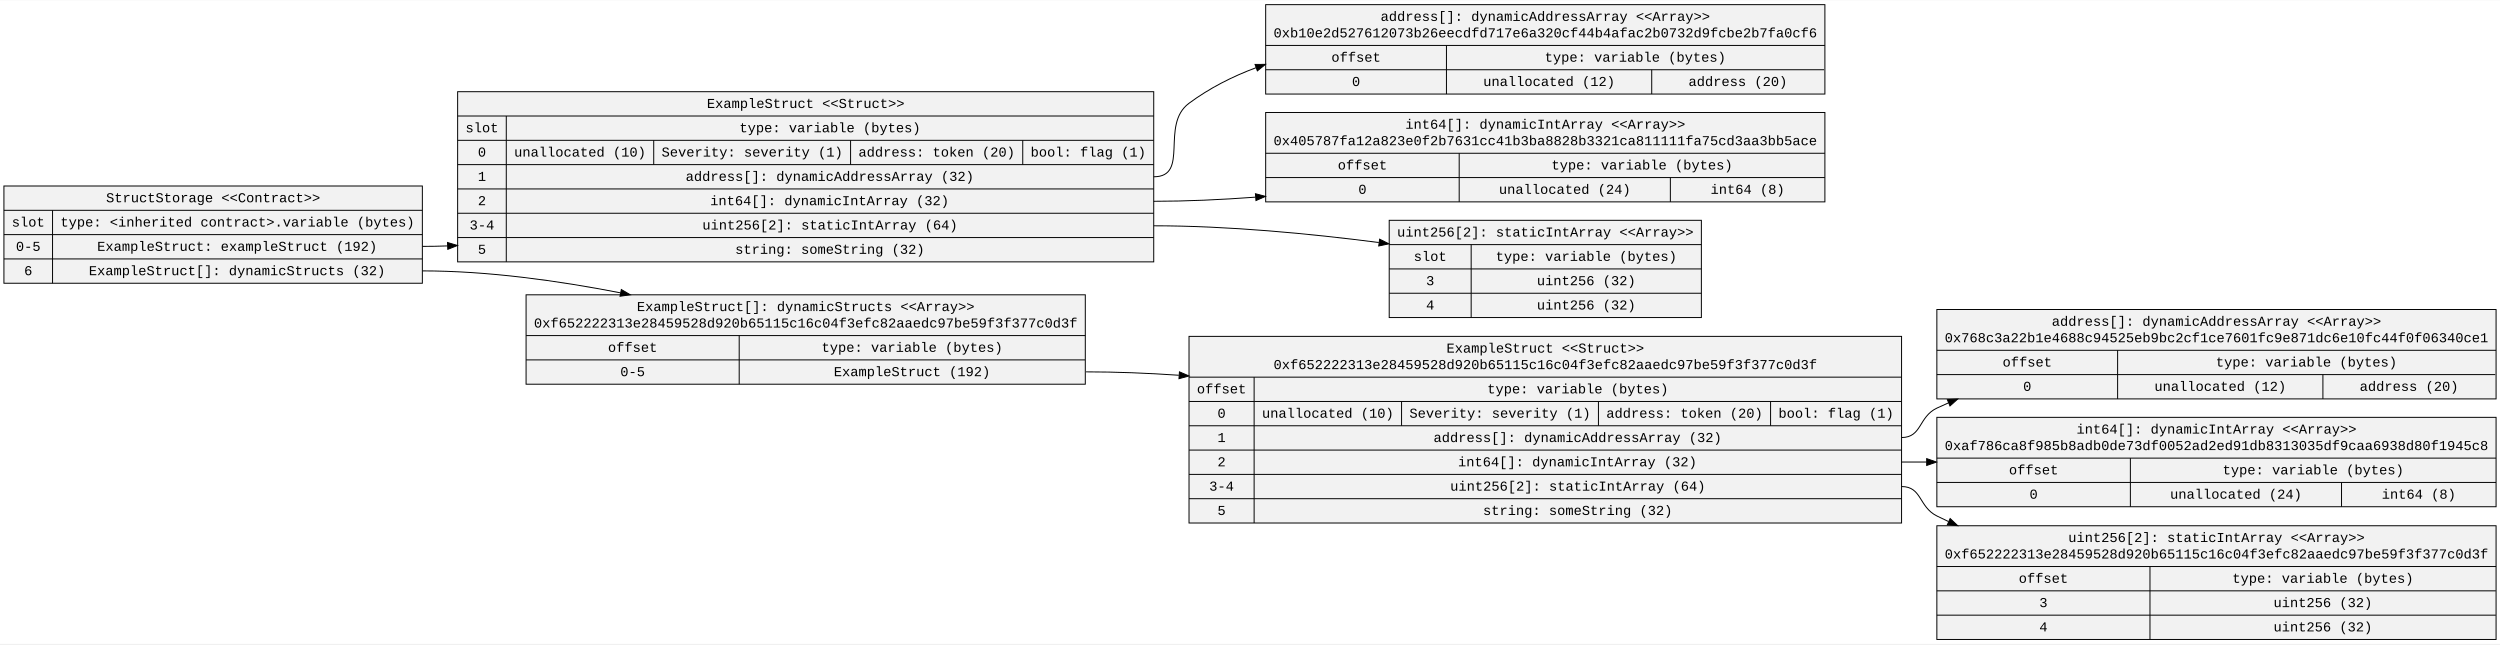
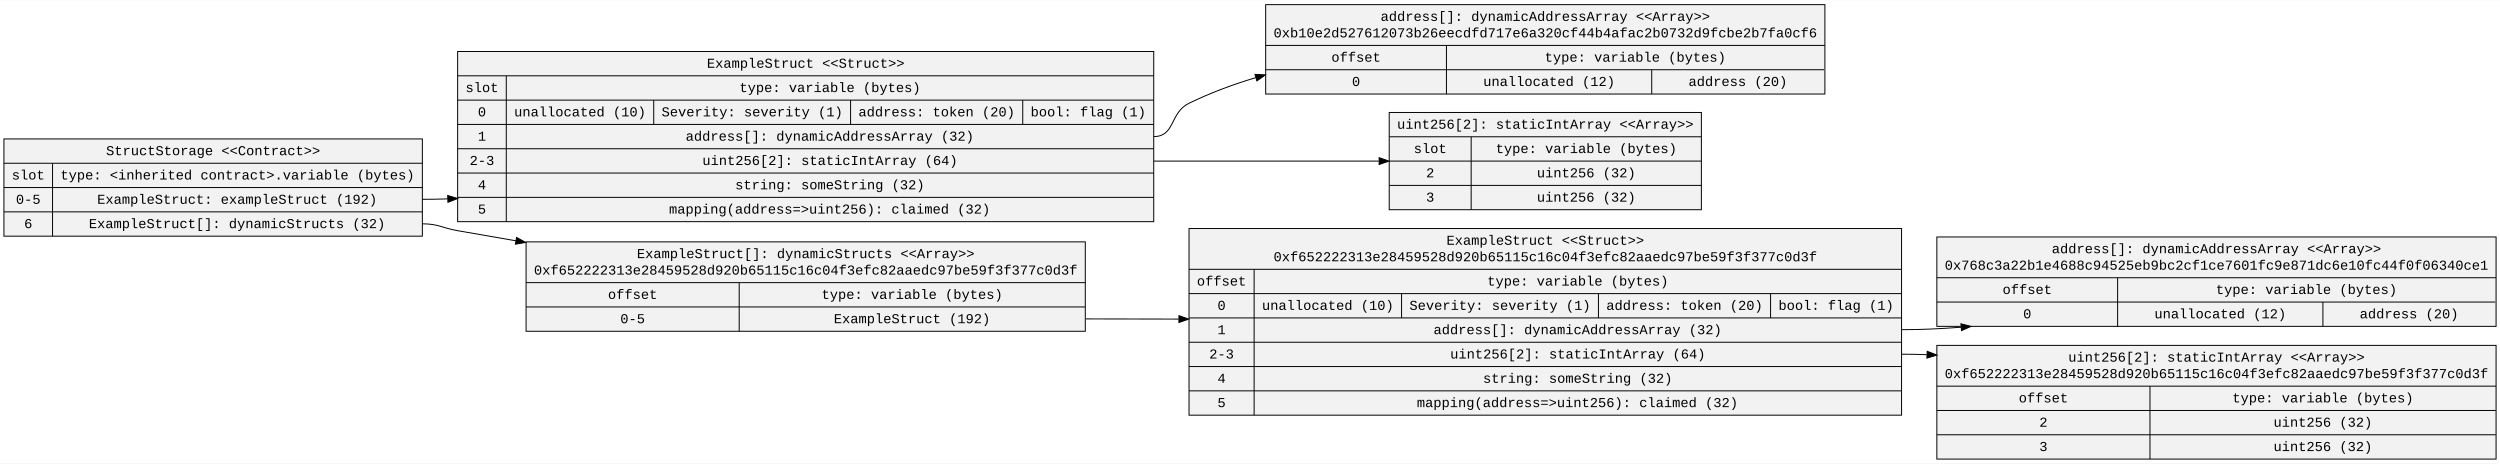
- <svg xmlns="http://www.w3.org/2000/svg" width="2550pt" height="657pt" viewBox="0.00 0.00 2550.36 656.60">
-   <g id="graph0" class="graph" transform="scale(1 1) rotate(0) translate(4 652.6)">
-     <polygon fill="white" stroke="transparent" points="-4,4 -4,-652.6 2546.36,-652.6 2546.36,4 -4,4" />
+ <svg xmlns="http://www.w3.org/2000/svg" width="2550pt" height="473pt" viewBox="0.00 0.00 2550.36 472.60">
+   <g id="graph0" class="graph" transform="scale(1 1) rotate(0) translate(4 468.6)">
+     <polygon fill="white" stroke="transparent" points="-4,4 -4,-468.6 2546.36,-468.6 2546.36,4 -4,4" />
    <g id="node1" class="node">
-       <polygon fill="#f2f2f2" stroke="black" points="0,-363.9 0,-463.1 426.86,-463.1 426.86,-363.9 0,-363.9" />
-       <text text-anchor="middle" x="213.43" y="-446.5" font-family="Courier New" font-size="14.00">StructStorage &lt;&lt;Contract&gt;&gt;</text>
-       <polyline fill="none" stroke="black" points="0,-438.3 426.86,-438.3 " />
-       <text text-anchor="middle" x="24.8" y="-421.7" font-family="Courier New" font-size="14.00">slot</text>
-       <polyline fill="none" stroke="black" points="0,-413.5 49.61,-413.5 " />
-       <text text-anchor="middle" x="24.8" y="-396.9" font-family="Courier New" font-size="14.00">0-5</text>
-       <polyline fill="none" stroke="black" points="0,-388.7 49.61,-388.7 " />
-       <text text-anchor="middle" x="24.8" y="-372.1" font-family="Courier New" font-size="14.00">6</text>
-       <polyline fill="none" stroke="black" points="49.61,-363.9 49.61,-438.3 " />
-       <text text-anchor="middle" x="238.23" y="-421.7" font-family="Courier New" font-size="14.00">type: &lt;inherited contract&gt;.variable (bytes)</text>
-       <polyline fill="none" stroke="black" points="49.61,-413.5 426.86,-413.5 " />
-       <text text-anchor="middle" x="237.93" y="-396.9" font-family="Courier New" font-size="14.00">ExampleStruct: exampleStruct (192)</text>
-       <polyline fill="none" stroke="black" points="49.61,-388.7 426.86,-388.7 " />
-       <text text-anchor="middle" x="237.83" y="-372.1" font-family="Courier New" font-size="14.00">ExampleStruct[]: dynamicStructs (32)</text>
+       <polygon fill="#f2f2f2" stroke="black" points="0,-227.9 0,-327.1 426.86,-327.1 426.86,-227.9 0,-227.9" />
+       <text text-anchor="middle" x="213.43" y="-310.5" font-family="Courier New" font-size="14.00">StructStorage &lt;&lt;Contract&gt;&gt;</text>
+       <polyline fill="none" stroke="black" points="0,-302.3 426.86,-302.3 " />
+       <text text-anchor="middle" x="24.8" y="-285.7" font-family="Courier New" font-size="14.00">slot</text>
+       <polyline fill="none" stroke="black" points="0,-277.5 49.61,-277.5 " />
+       <text text-anchor="middle" x="24.8" y="-260.9" font-family="Courier New" font-size="14.00">0-5</text>
+       <polyline fill="none" stroke="black" points="0,-252.7 49.61,-252.7 " />
+       <text text-anchor="middle" x="24.8" y="-236.1" font-family="Courier New" font-size="14.00">6</text>
+       <polyline fill="none" stroke="black" points="49.61,-227.9 49.61,-302.3 " />
+       <text text-anchor="middle" x="238.23" y="-285.7" font-family="Courier New" font-size="14.00">type: &lt;inherited contract&gt;.variable (bytes)</text>
+       <polyline fill="none" stroke="black" points="49.61,-277.5 426.86,-277.5 " />
+       <text text-anchor="middle" x="237.93" y="-260.9" font-family="Courier New" font-size="14.00">ExampleStruct: exampleStruct (192)</text>
+       <polyline fill="none" stroke="black" points="49.61,-252.7 426.86,-252.7 " />
+       <text text-anchor="middle" x="237.83" y="-236.1" font-family="Courier New" font-size="14.00">ExampleStruct[]: dynamicStructs (32)</text>
+     </g>
+     <g id="node4" class="node">
+       <polygon fill="#f2f2f2" stroke="black" points="462.86,-242.7 462.86,-416.3 1172.97,-416.3 1172.97,-242.7 462.86,-242.7" />
+       <text text-anchor="middle" x="817.92" y="-399.7" font-family="Courier New" font-size="14.00">ExampleStruct &lt;&lt;Struct&gt;&gt;</text>
+       <polyline fill="none" stroke="black" points="462.86,-391.5 1172.97,-391.5 " />
+       <text text-anchor="middle" x="487.67" y="-374.9" font-family="Courier New" font-size="14.00">slot</text>
+       <polyline fill="none" stroke="black" points="462.86,-366.7 512.47,-366.7 " />
+       <text text-anchor="middle" x="487.67" y="-350.1" font-family="Courier New" font-size="14.00">0</text>
+       <polyline fill="none" stroke="black" points="462.86,-341.9 512.47,-341.9 " />
+       <text text-anchor="middle" x="487.67" y="-325.3" font-family="Courier New" font-size="14.00">1</text>
+       <polyline fill="none" stroke="black" points="462.86,-317.1 512.47,-317.1 " />
+       <text text-anchor="middle" x="487.67" y="-300.5" font-family="Courier New" font-size="14.00">2-3</text>
+       <polyline fill="none" stroke="black" points="462.86,-292.3 512.47,-292.3 " />
+       <text text-anchor="middle" x="487.67" y="-275.7" font-family="Courier New" font-size="14.00">4</text>
+       <polyline fill="none" stroke="black" points="462.86,-267.5 512.47,-267.5 " />
+       <text text-anchor="middle" x="487.67" y="-250.9" font-family="Courier New" font-size="14.00">5</text>
+       <polyline fill="none" stroke="black" points="512.47,-242.7 512.47,-391.5 " />
+       <text text-anchor="middle" x="842.72" y="-374.9" font-family="Courier New" font-size="14.00">type: variable (bytes)</text>
+       <polyline fill="none" stroke="black" points="512.47,-366.7 1172.97,-366.7 " />
+       <text text-anchor="middle" x="587.68" y="-350.1" font-family="Courier New" font-size="14.00">unallocated (10)</text>
+       <polyline fill="none" stroke="black" points="662.89,-341.9 662.89,-366.7 " />
+       <text text-anchor="middle" x="763.31" y="-350.1" font-family="Courier New" font-size="14.00">Severity: severity (1)</text>
+       <polyline fill="none" stroke="black" points="863.72,-341.9 863.72,-366.7 " />
+       <text text-anchor="middle" x="951.53" y="-350.1" font-family="Courier New" font-size="14.00">address: token (20)</text>
+       <polyline fill="none" stroke="black" points="1039.35,-341.9 1039.35,-366.7 " />
+       <text text-anchor="middle" x="1106.16" y="-350.1" font-family="Courier New" font-size="14.00">bool: flag (1)</text>
+       <polyline fill="none" stroke="black" points="512.47,-341.9 1172.97,-341.9 " />
+       <text text-anchor="middle" x="842.49" y="-325.3" font-family="Courier New" font-size="14.00">address[]: dynamicAddressArray (32)</text>
+       <polyline fill="none" stroke="black" points="512.47,-317.1 1172.97,-317.1 " />
+       <text text-anchor="middle" x="842.69" y="-300.5" font-family="Courier New" font-size="14.00">uint256[2]: staticIntArray (64)</text>
+       <polyline fill="none" stroke="black" points="512.47,-292.3 1172.97,-292.3 " />
+       <text text-anchor="middle" x="842.59" y="-275.7" font-family="Courier New" font-size="14.00">string: someString (32)</text>
+       <polyline fill="none" stroke="black" points="512.47,-267.5 1172.97,-267.5 " />
+       <text text-anchor="middle" x="842.3" y="-250.9" font-family="Courier New" font-size="14.00">mapping(address=&gt;uint256): claimed (32)</text>
+     </g>
+     <g id="edge1" class="edge">
+       <path fill="none" stroke="black" d="M426.86,-265.5C435.37,-265.5 443.97,-265.65 452.63,-265.94" />
+       <polygon fill="black" stroke="black" points="452.7,-269.44 462.83,-266.33 452.97,-262.45 452.7,-269.44" />
+     </g>
+     <g id="node8" class="node">
+       <polygon fill="#f2f2f2" stroke="black" points="532.67,-130.9 532.67,-222.1 1103.16,-222.1 1103.16,-130.9 532.67,-130.9" />
+       <text text-anchor="middle" x="817.92" y="-205.5" font-family="Courier New" font-size="14.00">ExampleStruct[]: dynamicStructs &lt;&lt;Array&gt;&gt;</text>
+       <text text-anchor="middle" x="817.92" y="-188.7" font-family="Courier New" font-size="14.00">0xf652222313e28459528d920b65115c16c04f3efc82aaedc97be59f3f377c0d3f</text>
+       <polyline fill="none" stroke="black" points="532.67,-180.5 1103.16,-180.5 " />
+       <text text-anchor="middle" x="641.37" y="-163.9" font-family="Courier New" font-size="14.00">offset</text>
+       <polyline fill="none" stroke="black" points="532.67,-155.7 750.08,-155.7 " />
+       <text text-anchor="middle" x="641.37" y="-139.1" font-family="Courier New" font-size="14.00">0-5</text>
+       <polyline fill="none" stroke="black" points="750.08,-130.9 750.08,-180.5 " />
+       <text text-anchor="middle" x="926.49" y="-163.9" font-family="Courier New" font-size="14.00">type: variable (bytes)</text>
+       <polyline fill="none" stroke="black" points="750.08,-155.7 1102.91,-155.7 " />
+       <text text-anchor="middle" x="926.39" y="-139.1" font-family="Courier New" font-size="14.00">ExampleStruct (192)</text>
+     </g>
+     <g id="edge2" class="edge">
+       <path fill="none" stroke="black" d="M426.86,-240.5C443.16,-240.5 446.82,-236.35 462.86,-233.5 482.22,-230.06 502.19,-226.6 522.33,-223.18" />
+       <polygon fill="black" stroke="black" points="522.95,-226.63 532.23,-221.51 521.79,-219.72 522.95,-226.63" />
+     </g>
+     <g id="node2" class="node">
+       <polygon fill="#f2f2f2" stroke="black" points="1287.17,-372.9 1287.17,-464.1 1857.66,-464.1 1857.66,-372.9 1287.17,-372.9" />
+       <text text-anchor="middle" x="1572.42" y="-447.5" font-family="Courier New" font-size="14.00">address[]: dynamicAddressArray &lt;&lt;Array&gt;&gt;</text>
+       <text text-anchor="middle" x="1572.42" y="-430.7" font-family="Courier New" font-size="14.00">0xb10e2d527612073b26eecdfd717e6a320cf44b4afac2b0732d9fcbe2b7fa0cf6</text>
+       <polyline fill="none" stroke="black" points="1287.17,-422.5 1857.66,-422.5 " />
+       <text text-anchor="middle" x="1379.38" y="-405.9" font-family="Courier New" font-size="14.00">offset</text>
+       <polyline fill="none" stroke="black" points="1287.17,-397.7 1471.58,-397.7 " />
+       <text text-anchor="middle" x="1379.38" y="-381.1" font-family="Courier New" font-size="14.00">0</text>
+       <polyline fill="none" stroke="black" points="1471.58,-372.9 1471.58,-422.5 " />
+       <text text-anchor="middle" x="1664.2" y="-405.9" font-family="Courier New" font-size="14.00">type: variable (bytes)</text>
+       <polyline fill="none" stroke="black" points="1471.58,-397.7 1856.82,-397.7 " />
+       <text text-anchor="middle" x="1576.29" y="-381.1" font-family="Courier New" font-size="14.00">unallocated (12)</text>
+       <polyline fill="none" stroke="black" points="1681,-372.9 1681,-397.7 " />
+       <text text-anchor="middle" x="1768.91" y="-381.1" font-family="Courier New" font-size="14.00">address (20)</text>
+     </g>
+     <g id="node3" class="node">
+       <polygon fill="#f2f2f2" stroke="black" points="1413.19,-254.9 1413.19,-354.1 1731.64,-354.1 1731.64,-254.9 1413.19,-254.9" />
+       <text text-anchor="middle" x="1572.42" y="-337.5" font-family="Courier New" font-size="14.00">uint256[2]: staticIntArray &lt;&lt;Array&gt;&gt;</text>
+       <polyline fill="none" stroke="black" points="1413.19,-329.3 1731.64,-329.3 " />
+       <text text-anchor="middle" x="1455" y="-312.7" font-family="Courier New" font-size="14.00">slot</text>
+       <polyline fill="none" stroke="black" points="1413.19,-304.5 1496.8,-304.5 " />
+       <text text-anchor="middle" x="1455" y="-287.9" font-family="Courier New" font-size="14.00">2</text>
+       <polyline fill="none" stroke="black" points="1413.19,-279.7 1496.8,-279.7 " />
+       <text text-anchor="middle" x="1455" y="-263.1" font-family="Courier New" font-size="14.00">3</text>
+       <polyline fill="none" stroke="black" points="1496.8,-254.9 1496.8,-329.3 " />
+       <text text-anchor="middle" x="1614.22" y="-312.7" font-family="Courier New" font-size="14.00">type: variable (bytes)</text>
+       <polyline fill="none" stroke="black" points="1496.8,-304.5 1731.63,-304.5 " />
+       <text text-anchor="middle" x="1614.21" y="-287.9" font-family="Courier New" font-size="14.00">uint256 (32)</text>
+       <polyline fill="none" stroke="black" points="1496.8,-279.7 1731.63,-279.7 " />
+       <text text-anchor="middle" x="1614.21" y="-263.1" font-family="Courier New" font-size="14.00">uint256 (32)</text>
+     </g>
+     <g id="edge3" class="edge">
+       <path fill="none" stroke="black" d="M1172.97,-329.5C1194.97,-329.5 1189.19,-353.85 1208.97,-363.5 1230.46,-373.98 1253.45,-382.57 1277.04,-389.6" />
+       <polygon fill="black" stroke="black" points="1276.25,-393.01 1286.82,-392.41 1278.18,-386.28 1276.25,-393.01" />
+     </g>
+     <g id="edge4" class="edge">
+       <path fill="none" stroke="black" d="M1172.97,-304.5C1248.3,-304.5 1331.63,-304.5 1402.54,-304.5" />
+       <polygon fill="black" stroke="black" points="1402.91,-308 1412.91,-304.5 1402.91,-301 1402.91,-308" />
    </g>
    <g id="node5" class="node">
-       <polygon fill="#f2f2f2" stroke="black" points="462.86,-385.7 462.86,-559.3 1172.97,-559.3 1172.97,-385.7 462.86,-385.7" />
-       <text text-anchor="middle" x="817.92" y="-542.7" font-family="Courier New" font-size="14.00">ExampleStruct &lt;&lt;Struct&gt;&gt;</text>
-       <polyline fill="none" stroke="black" points="462.86,-534.5 1172.97,-534.5 " />
-       <text text-anchor="middle" x="487.67" y="-517.9" font-family="Courier New" font-size="14.00">slot</text>
-       <polyline fill="none" stroke="black" points="462.86,-509.7 512.47,-509.7 " />
-       <text text-anchor="middle" x="487.67" y="-493.1" font-family="Courier New" font-size="14.00">0</text>
-       <polyline fill="none" stroke="black" points="462.86,-484.9 512.47,-484.9 " />
-       <text text-anchor="middle" x="487.67" y="-468.3" font-family="Courier New" font-size="14.00">1</text>
-       <polyline fill="none" stroke="black" points="462.86,-460.1 512.47,-460.1 " />
-       <text text-anchor="middle" x="487.67" y="-443.5" font-family="Courier New" font-size="14.00">2</text>
-       <polyline fill="none" stroke="black" points="462.86,-435.3 512.47,-435.3 " />
-       <text text-anchor="middle" x="487.67" y="-418.7" font-family="Courier New" font-size="14.00">3-4</text>
-       <polyline fill="none" stroke="black" points="462.86,-410.5 512.47,-410.5 " />
-       <text text-anchor="middle" x="487.67" y="-393.9" font-family="Courier New" font-size="14.00">5</text>
-       <polyline fill="none" stroke="black" points="512.47,-385.7 512.47,-534.5 " />
-       <text text-anchor="middle" x="842.72" y="-517.9" font-family="Courier New" font-size="14.00">type: variable (bytes)</text>
-       <polyline fill="none" stroke="black" points="512.47,-509.7 1172.97,-509.7 " />
-       <text text-anchor="middle" x="587.68" y="-493.1" font-family="Courier New" font-size="14.00">unallocated (10)</text>
-       <polyline fill="none" stroke="black" points="662.89,-484.9 662.89,-509.7 " />
-       <text text-anchor="middle" x="763.31" y="-493.1" font-family="Courier New" font-size="14.00">Severity: severity (1)</text>
-       <polyline fill="none" stroke="black" points="863.72,-484.9 863.72,-509.7 " />
-       <text text-anchor="middle" x="951.53" y="-493.1" font-family="Courier New" font-size="14.00">address: token (20)</text>
-       <polyline fill="none" stroke="black" points="1039.35,-484.9 1039.35,-509.7 " />
-       <text text-anchor="middle" x="1106.16" y="-493.1" font-family="Courier New" font-size="14.00">bool: flag (1)</text>
-       <polyline fill="none" stroke="black" points="512.47,-484.9 1172.97,-484.9 " />
-       <text text-anchor="middle" x="842.49" y="-468.3" font-family="Courier New" font-size="14.00">address[]: dynamicAddressArray (32)</text>
-       <polyline fill="none" stroke="black" points="512.47,-460.1 1172.97,-460.1 " />
-       <text text-anchor="middle" x="842.29" y="-443.5" font-family="Courier New" font-size="14.00">int64[]: dynamicIntArray (32)</text>
-       <polyline fill="none" stroke="black" points="512.47,-435.3 1172.97,-435.3 " />
-       <text text-anchor="middle" x="842.69" y="-418.7" font-family="Courier New" font-size="14.00">uint256[2]: staticIntArray (64)</text>
-       <polyline fill="none" stroke="black" points="512.47,-410.5 1172.97,-410.5 " />
-       <text text-anchor="middle" x="842.59" y="-393.9" font-family="Courier New" font-size="14.00">string: someString (32)</text>
-     </g>
-     <g id="edge1" class="edge">
-       <path fill="none" stroke="black" d="M426.86,-401.5C435.34,-401.5 443.9,-401.66 452.51,-401.98" />
-       <polygon fill="black" stroke="black" points="452.52,-405.48 462.66,-402.41 452.81,-398.49 452.52,-405.48" />
-     </g>
-     <g id="node10" class="node">
-       <polygon fill="#f2f2f2" stroke="black" points="532.67,-260.9 532.67,-352.1 1103.16,-352.1 1103.16,-260.9 532.67,-260.9" />
-       <text text-anchor="middle" x="817.92" y="-335.5" font-family="Courier New" font-size="14.00">ExampleStruct[]: dynamicStructs &lt;&lt;Array&gt;&gt;</text>
-       <text text-anchor="middle" x="817.92" y="-318.7" font-family="Courier New" font-size="14.00">0xf652222313e28459528d920b65115c16c04f3efc82aaedc97be59f3f377c0d3f</text>
-       <polyline fill="none" stroke="black" points="532.67,-310.5 1103.16,-310.5 " />
-       <text text-anchor="middle" x="641.37" y="-293.9" font-family="Courier New" font-size="14.00">offset</text>
-       <polyline fill="none" stroke="black" points="532.67,-285.7 750.08,-285.7 " />
-       <text text-anchor="middle" x="641.37" y="-269.1" font-family="Courier New" font-size="14.00">0-5</text>
-       <polyline fill="none" stroke="black" points="750.08,-260.9 750.08,-310.5 " />
-       <text text-anchor="middle" x="926.49" y="-293.9" font-family="Courier New" font-size="14.00">type: variable (bytes)</text>
-       <polyline fill="none" stroke="black" points="750.08,-285.7 1102.91,-285.7 " />
-       <text text-anchor="middle" x="926.39" y="-269.1" font-family="Courier New" font-size="14.00">ExampleStruct (192)</text>
-     </g>
-     <g id="edge2" class="edge">
-       <path fill="none" stroke="black" d="M426.86,-376.5C493.31,-376.5 565.14,-366.54 628.83,-354.13" />
-       <polygon fill="black" stroke="black" points="629.85,-357.49 638.98,-352.12 628.49,-350.63 629.85,-357.49" />
-     </g>
-     <g id="node2" class="node">
-       <polygon fill="#f2f2f2" stroke="black" points="1287.17,-556.9 1287.17,-648.1 1857.66,-648.1 1857.66,-556.9 1287.17,-556.9" />
-       <text text-anchor="middle" x="1572.42" y="-631.5" font-family="Courier New" font-size="14.00">address[]: dynamicAddressArray &lt;&lt;Array&gt;&gt;</text>
-       <text text-anchor="middle" x="1572.42" y="-614.7" font-family="Courier New" font-size="14.00">0xb10e2d527612073b26eecdfd717e6a320cf44b4afac2b0732d9fcbe2b7fa0cf6</text>
-       <polyline fill="none" stroke="black" points="1287.17,-606.5 1857.66,-606.5 " />
-       <text text-anchor="middle" x="1379.38" y="-589.9" font-family="Courier New" font-size="14.00">offset</text>
-       <polyline fill="none" stroke="black" points="1287.17,-581.7 1471.58,-581.7 " />
-       <text text-anchor="middle" x="1379.38" y="-565.1" font-family="Courier New" font-size="14.00">0</text>
-       <polyline fill="none" stroke="black" points="1471.58,-556.9 1471.58,-606.5 " />
-       <text text-anchor="middle" x="1664.2" y="-589.9" font-family="Courier New" font-size="14.00">type: variable (bytes)</text>
-       <polyline fill="none" stroke="black" points="1471.58,-581.7 1856.82,-581.7 " />
-       <text text-anchor="middle" x="1576.29" y="-565.1" font-family="Courier New" font-size="14.00">unallocated (12)</text>
-       <polyline fill="none" stroke="black" points="1681,-556.9 1681,-581.7 " />
-       <text text-anchor="middle" x="1768.91" y="-565.1" font-family="Courier New" font-size="14.00">address (20)</text>
-     </g>
-     <g id="node3" class="node">
-       <polygon fill="#f2f2f2" stroke="black" points="1287.17,-446.9 1287.17,-538.1 1857.66,-538.1 1857.66,-446.9 1287.17,-446.9" />
-       <text text-anchor="middle" x="1572.42" y="-521.5" font-family="Courier New" font-size="14.00">int64[]: dynamicIntArray &lt;&lt;Array&gt;&gt;</text>
-       <text text-anchor="middle" x="1572.42" y="-504.7" font-family="Courier New" font-size="14.00">0x405787fa12a823e0f2b7631cc41b3ba8828b3321ca811111fa75cd3aa3bb5ace</text>
-       <polyline fill="none" stroke="black" points="1287.17,-496.5 1857.66,-496.5 " />
-       <text text-anchor="middle" x="1385.88" y="-479.9" font-family="Courier New" font-size="14.00">offset</text>
-       <polyline fill="none" stroke="black" points="1287.17,-471.7 1484.58,-471.7 " />
-       <text text-anchor="middle" x="1385.88" y="-455.1" font-family="Courier New" font-size="14.00">0</text>
-       <polyline fill="none" stroke="black" points="1484.58,-446.9 1484.58,-496.5 " />
-       <text text-anchor="middle" x="1671.1" y="-479.9" font-family="Courier New" font-size="14.00">type: variable (bytes)</text>
-       <polyline fill="none" stroke="black" points="1484.58,-471.7 1857.62,-471.7 " />
-       <text text-anchor="middle" x="1592.29" y="-455.1" font-family="Courier New" font-size="14.00">unallocated (24)</text>
-       <polyline fill="none" stroke="black" points="1700,-446.9 1700,-471.7 " />
-       <text text-anchor="middle" x="1778.81" y="-455.1" font-family="Courier New" font-size="14.00">int64 (8)</text>
-     </g>
-     <g id="node4" class="node">
-       <polygon fill="#f2f2f2" stroke="black" points="1413.19,-328.9 1413.19,-428.1 1731.64,-428.1 1731.64,-328.9 1413.19,-328.9" />
-       <text text-anchor="middle" x="1572.42" y="-411.5" font-family="Courier New" font-size="14.00">uint256[2]: staticIntArray &lt;&lt;Array&gt;&gt;</text>
-       <polyline fill="none" stroke="black" points="1413.19,-403.3 1731.64,-403.3 " />
-       <text text-anchor="middle" x="1455" y="-386.7" font-family="Courier New" font-size="14.00">slot</text>
-       <polyline fill="none" stroke="black" points="1413.19,-378.5 1496.8,-378.5 " />
-       <text text-anchor="middle" x="1455" y="-361.9" font-family="Courier New" font-size="14.00">3</text>
-       <polyline fill="none" stroke="black" points="1413.19,-353.7 1496.8,-353.7 " />
-       <text text-anchor="middle" x="1455" y="-337.1" font-family="Courier New" font-size="14.00">4</text>
-       <polyline fill="none" stroke="black" points="1496.8,-328.9 1496.8,-403.3 " />
-       <text text-anchor="middle" x="1614.22" y="-386.7" font-family="Courier New" font-size="14.00">type: variable (bytes)</text>
-       <polyline fill="none" stroke="black" points="1496.8,-378.5 1731.63,-378.5 " />
-       <text text-anchor="middle" x="1614.21" y="-361.9" font-family="Courier New" font-size="14.00">uint256 (32)</text>
-       <polyline fill="none" stroke="black" points="1496.8,-353.7 1731.63,-353.7 " />
-       <text text-anchor="middle" x="1614.21" y="-337.1" font-family="Courier New" font-size="14.00">uint256 (32)</text>
-     </g>
-     <g id="edge3" class="edge">
-       <path fill="none" stroke="black" d="M1172.97,-472.5C1209.94,-472.5 1179.24,-525.51 1208.97,-547.5 1229.72,-562.86 1253,-574.73 1277.49,-583.83" />
-       <polygon fill="black" stroke="black" points="1276.33,-587.13 1286.93,-587.18 1278.68,-580.54 1276.33,-587.13" />
-     </g>
-     <g id="edge4" class="edge">
-       <path fill="none" stroke="black" d="M1172.92,-447.5C1206.58,-447.5 1241.74,-449.11 1276.64,-451.71" />
-       <polygon fill="black" stroke="black" points="1276.72,-455.23 1286.96,-452.51 1277.27,-448.25 1276.72,-455.23" />
-     </g>
-     <g id="edge5" class="edge">
-       <path fill="none" stroke="black" d="M1172.97,-422.5C1248.59,-422.5 1331.8,-414.57 1402.53,-405.45" />
-       <polygon fill="black" stroke="black" points="1403.41,-408.86 1412.87,-404.09 1402.5,-401.92 1403.41,-408.86" />
+       <polygon fill="#f2f2f2" stroke="black" points="1971.87,-135.9 1971.87,-227.1 2542.36,-227.1 2542.36,-135.9 1971.87,-135.9" />
+       <text text-anchor="middle" x="2257.12" y="-210.5" font-family="Courier New" font-size="14.00">address[]: dynamicAddressArray &lt;&lt;Array&gt;&gt;</text>
+       <text text-anchor="middle" x="2257.12" y="-193.7" font-family="Courier New" font-size="14.00">0x768c3a22b1e4688c94525eb9bc2cf1ce7601fc9e871dc6e10fc44f0f06340ce1</text>
+       <polyline fill="none" stroke="black" points="1971.87,-185.5 2542.36,-185.5 " />
+       <text text-anchor="middle" x="2064.08" y="-168.9" font-family="Courier New" font-size="14.00">offset</text>
+       <polyline fill="none" stroke="black" points="1971.87,-160.7 2156.28,-160.7 " />
+       <text text-anchor="middle" x="2064.08" y="-144.1" font-family="Courier New" font-size="14.00">0</text>
+       <polyline fill="none" stroke="black" points="2156.28,-135.9 2156.28,-185.5 " />
+       <text text-anchor="middle" x="2348.9" y="-168.9" font-family="Courier New" font-size="14.00">type: variable (bytes)</text>
+       <polyline fill="none" stroke="black" points="2156.28,-160.7 2541.52,-160.7 " />
+       <text text-anchor="middle" x="2260.99" y="-144.1" font-family="Courier New" font-size="14.00">unallocated (12)</text>
+       <polyline fill="none" stroke="black" points="2365.7,-135.9 2365.7,-160.7 " />
+       <text text-anchor="middle" x="2453.61" y="-144.1" font-family="Courier New" font-size="14.00">address (20)</text>
    </g>
    <g id="node6" class="node">
-       <polygon fill="#f2f2f2" stroke="black" points="1971.87,-245.9 1971.87,-337.1 2542.36,-337.1 2542.36,-245.9 1971.87,-245.9" />
-       <text text-anchor="middle" x="2257.12" y="-320.5" font-family="Courier New" font-size="14.00">address[]: dynamicAddressArray &lt;&lt;Array&gt;&gt;</text>
-       <text text-anchor="middle" x="2257.12" y="-303.7" font-family="Courier New" font-size="14.00">0x768c3a22b1e4688c94525eb9bc2cf1ce7601fc9e871dc6e10fc44f0f06340ce1</text>
-       <polyline fill="none" stroke="black" points="1971.87,-295.5 2542.36,-295.5 " />
-       <text text-anchor="middle" x="2064.08" y="-278.9" font-family="Courier New" font-size="14.00">offset</text>
-       <polyline fill="none" stroke="black" points="1971.87,-270.7 2156.28,-270.7 " />
-       <text text-anchor="middle" x="2064.08" y="-254.1" font-family="Courier New" font-size="14.00">0</text>
-       <polyline fill="none" stroke="black" points="2156.28,-245.9 2156.28,-295.5 " />
-       <text text-anchor="middle" x="2348.9" y="-278.9" font-family="Courier New" font-size="14.00">type: variable (bytes)</text>
-       <polyline fill="none" stroke="black" points="2156.28,-270.7 2541.52,-270.7 " />
-       <text text-anchor="middle" x="2260.99" y="-254.1" font-family="Courier New" font-size="14.00">unallocated (12)</text>
-       <polyline fill="none" stroke="black" points="2365.7,-245.9 2365.7,-270.7 " />
-       <text text-anchor="middle" x="2453.61" y="-254.1" font-family="Courier New" font-size="14.00">address (20)</text>
-     </g>
-     <g id="node7" class="node">
-       <polygon fill="#f2f2f2" stroke="black" points="1971.87,-135.9 1971.87,-227.1 2542.36,-227.1 2542.36,-135.9 1971.87,-135.9" />
-       <text text-anchor="middle" x="2257.12" y="-210.5" font-family="Courier New" font-size="14.00">int64[]: dynamicIntArray &lt;&lt;Array&gt;&gt;</text>
-       <text text-anchor="middle" x="2257.12" y="-193.7" font-family="Courier New" font-size="14.00">0xaf786ca8f985b8adb0de73df0052ad2ed91db8313035df9caa6938d80f1945c8</text>
-       <polyline fill="none" stroke="black" points="1971.87,-185.5 2542.36,-185.5 " />
-       <text text-anchor="middle" x="2070.58" y="-168.9" font-family="Courier New" font-size="14.00">offset</text>
-       <polyline fill="none" stroke="black" points="1971.87,-160.7 2169.28,-160.7 " />
-       <text text-anchor="middle" x="2070.58" y="-144.1" font-family="Courier New" font-size="14.00">0</text>
-       <polyline fill="none" stroke="black" points="2169.28,-135.9 2169.28,-185.5 " />
-       <text text-anchor="middle" x="2355.8" y="-168.9" font-family="Courier New" font-size="14.00">type: variable (bytes)</text>
-       <polyline fill="none" stroke="black" points="2169.28,-160.7 2542.31,-160.7 " />
-       <text text-anchor="middle" x="2276.99" y="-144.1" font-family="Courier New" font-size="14.00">unallocated (24)</text>
-       <polyline fill="none" stroke="black" points="2384.7,-135.9 2384.7,-160.7 " />
-       <text text-anchor="middle" x="2463.51" y="-144.1" font-family="Courier New" font-size="14.00">int64 (8)</text>
-     </g>
-     <g id="node8" class="node">
      <polygon fill="#f2f2f2" stroke="black" points="1971.87,-0.5 1971.87,-116.5 2542.36,-116.5 2542.36,-0.5 1971.87,-0.5" />
      <text text-anchor="middle" x="2257.12" y="-99.9" font-family="Courier New" font-size="14.00">uint256[2]: staticIntArray &lt;&lt;Array&gt;&gt;</text>
      <text text-anchor="middle" x="2257.12" y="-83.1" font-family="Courier New" font-size="14.00">0xf652222313e28459528d920b65115c16c04f3efc82aaedc97be59f3f377c0d3f</text>
      <polyline fill="none" stroke="black" points="1971.87,-74.9 2542.36,-74.9 " />
      <text text-anchor="middle" x="2080.58" y="-58.3" font-family="Courier New" font-size="14.00">offset</text>
      <polyline fill="none" stroke="black" points="1971.87,-50.1 2189.28,-50.1 " />
-       <text text-anchor="middle" x="2080.58" y="-33.5" font-family="Courier New" font-size="14.00">3</text>
+       <text text-anchor="middle" x="2080.58" y="-33.5" font-family="Courier New" font-size="14.00">2</text>
      <polyline fill="none" stroke="black" points="1971.87,-25.3 2189.28,-25.3 " />
-       <text text-anchor="middle" x="2080.58" y="-8.7" font-family="Courier New" font-size="14.00">4</text>
+       <text text-anchor="middle" x="2080.58" y="-8.7" font-family="Courier New" font-size="14.00">3</text>
      <polyline fill="none" stroke="black" points="2189.28,-0.5 2189.28,-74.9 " />
      <text text-anchor="middle" x="2365.7" y="-58.3" font-family="Courier New" font-size="14.00">type: variable (bytes)</text>
      <polyline fill="none" stroke="black" points="2189.28,-50.1 2542.11,-50.1 " />
      <text text-anchor="middle" x="2365.69" y="-33.5" font-family="Courier New" font-size="14.00">uint256 (32)</text>
      <polyline fill="none" stroke="black" points="2189.28,-25.3 2542.11,-25.3 " />
      <text text-anchor="middle" x="2365.69" y="-8.7" font-family="Courier New" font-size="14.00">uint256 (32)</text>
    </g>
-     <g id="node9" class="node">
-       <polygon fill="#f2f2f2" stroke="black" points="1208.97,-119.3 1208.97,-309.7 1935.87,-309.7 1935.87,-119.3 1208.97,-119.3" />
-       <text text-anchor="middle" x="1572.42" y="-293.1" font-family="Courier New" font-size="14.00">ExampleStruct &lt;&lt;Struct&gt;&gt;</text>
-       <text text-anchor="middle" x="1572.42" y="-276.3" font-family="Courier New" font-size="14.00">0xf652222313e28459528d920b65115c16c04f3efc82aaedc97be59f3f377c0d3f</text>
-       <polyline fill="none" stroke="black" points="1208.97,-268.1 1935.87,-268.1 " />
-       <text text-anchor="middle" x="1242.17" y="-251.5" font-family="Courier New" font-size="14.00">offset</text>
-       <polyline fill="none" stroke="black" points="1208.97,-243.3 1275.38,-243.3 " />
-       <text text-anchor="middle" x="1242.17" y="-226.7" font-family="Courier New" font-size="14.00">0</text>
-       <polyline fill="none" stroke="black" points="1208.97,-218.5 1275.38,-218.5 " />
-       <text text-anchor="middle" x="1242.17" y="-201.9" font-family="Courier New" font-size="14.00">1</text>
-       <polyline fill="none" stroke="black" points="1208.97,-193.7 1275.38,-193.7 " />
-       <text text-anchor="middle" x="1242.17" y="-177.1" font-family="Courier New" font-size="14.00">2</text>
-       <polyline fill="none" stroke="black" points="1208.97,-168.9 1275.38,-168.9 " />
-       <text text-anchor="middle" x="1242.17" y="-152.3" font-family="Courier New" font-size="14.00">3-4</text>
-       <polyline fill="none" stroke="black" points="1208.97,-144.1 1275.38,-144.1 " />
-       <text text-anchor="middle" x="1242.17" y="-127.5" font-family="Courier New" font-size="14.00">5</text>
-       <polyline fill="none" stroke="black" points="1275.38,-119.3 1275.38,-268.1 " />
-       <text text-anchor="middle" x="1605.62" y="-251.5" font-family="Courier New" font-size="14.00">type: variable (bytes)</text>
-       <polyline fill="none" stroke="black" points="1275.38,-243.3 1935.87,-243.3 " />
-       <text text-anchor="middle" x="1350.59" y="-226.7" font-family="Courier New" font-size="14.00">unallocated (10)</text>
-       <polyline fill="none" stroke="black" points="1425.8,-218.5 1425.8,-243.3 " />
-       <text text-anchor="middle" x="1526.21" y="-226.7" font-family="Courier New" font-size="14.00">Severity: severity (1)</text>
-       <polyline fill="none" stroke="black" points="1626.63,-218.5 1626.63,-243.3 " />
-       <text text-anchor="middle" x="1714.44" y="-226.7" font-family="Courier New" font-size="14.00">address: token (20)</text>
-       <polyline fill="none" stroke="black" points="1802.25,-218.5 1802.25,-243.3 " />
-       <text text-anchor="middle" x="1869.06" y="-226.7" font-family="Courier New" font-size="14.00">bool: flag (1)</text>
-       <polyline fill="none" stroke="black" points="1275.38,-218.5 1935.87,-218.5 " />
-       <text text-anchor="middle" x="1605.4" y="-201.9" font-family="Courier New" font-size="14.00">address[]: dynamicAddressArray (32)</text>
-       <polyline fill="none" stroke="black" points="1275.38,-193.7 1935.87,-193.7 " />
-       <text text-anchor="middle" x="1605.19" y="-177.1" font-family="Courier New" font-size="14.00">int64[]: dynamicIntArray (32)</text>
-       <polyline fill="none" stroke="black" points="1275.38,-168.9 1935.87,-168.9 " />
-       <text text-anchor="middle" x="1605.6" y="-152.3" font-family="Courier New" font-size="14.00">uint256[2]: staticIntArray (64)</text>
-       <polyline fill="none" stroke="black" points="1275.38,-144.1 1935.87,-144.1 " />
-       <text text-anchor="middle" x="1605.49" y="-127.5" font-family="Courier New" font-size="14.00">string: someString (32)</text>
+     <g id="node7" class="node">
+       <polygon fill="#f2f2f2" stroke="black" points="1208.97,-45.3 1208.97,-235.7 1935.87,-235.7 1935.87,-45.3 1208.97,-45.3" />
+       <text text-anchor="middle" x="1572.42" y="-219.1" font-family="Courier New" font-size="14.00">ExampleStruct &lt;&lt;Struct&gt;&gt;</text>
+       <text text-anchor="middle" x="1572.42" y="-202.3" font-family="Courier New" font-size="14.00">0xf652222313e28459528d920b65115c16c04f3efc82aaedc97be59f3f377c0d3f</text>
+       <polyline fill="none" stroke="black" points="1208.97,-194.1 1935.87,-194.1 " />
+       <text text-anchor="middle" x="1242.17" y="-177.5" font-family="Courier New" font-size="14.00">offset</text>
+       <polyline fill="none" stroke="black" points="1208.97,-169.3 1275.38,-169.3 " />
+       <text text-anchor="middle" x="1242.17" y="-152.7" font-family="Courier New" font-size="14.00">0</text>
+       <polyline fill="none" stroke="black" points="1208.97,-144.5 1275.38,-144.5 " />
+       <text text-anchor="middle" x="1242.17" y="-127.9" font-family="Courier New" font-size="14.00">1</text>
+       <polyline fill="none" stroke="black" points="1208.97,-119.7 1275.38,-119.7 " />
+       <text text-anchor="middle" x="1242.17" y="-103.1" font-family="Courier New" font-size="14.00">2-3</text>
+       <polyline fill="none" stroke="black" points="1208.97,-94.9 1275.38,-94.9 " />
+       <text text-anchor="middle" x="1242.17" y="-78.3" font-family="Courier New" font-size="14.00">4</text>
+       <polyline fill="none" stroke="black" points="1208.97,-70.1 1275.38,-70.1 " />
+       <text text-anchor="middle" x="1242.17" y="-53.5" font-family="Courier New" font-size="14.00">5</text>
+       <polyline fill="none" stroke="black" points="1275.38,-45.3 1275.38,-194.1 " />
+       <text text-anchor="middle" x="1605.62" y="-177.5" font-family="Courier New" font-size="14.00">type: variable (bytes)</text>
+       <polyline fill="none" stroke="black" points="1275.38,-169.3 1935.87,-169.3 " />
+       <text text-anchor="middle" x="1350.59" y="-152.7" font-family="Courier New" font-size="14.00">unallocated (10)</text>
+       <polyline fill="none" stroke="black" points="1425.8,-144.5 1425.8,-169.3 " />
+       <text text-anchor="middle" x="1526.21" y="-152.7" font-family="Courier New" font-size="14.00">Severity: severity (1)</text>
+       <polyline fill="none" stroke="black" points="1626.63,-144.5 1626.63,-169.3 " />
+       <text text-anchor="middle" x="1714.44" y="-152.7" font-family="Courier New" font-size="14.00">address: token (20)</text>
+       <polyline fill="none" stroke="black" points="1802.25,-144.5 1802.25,-169.3 " />
+       <text text-anchor="middle" x="1869.06" y="-152.7" font-family="Courier New" font-size="14.00">bool: flag (1)</text>
+       <polyline fill="none" stroke="black" points="1275.38,-144.5 1935.87,-144.5 " />
+       <text text-anchor="middle" x="1605.4" y="-127.9" font-family="Courier New" font-size="14.00">address[]: dynamicAddressArray (32)</text>
+       <polyline fill="none" stroke="black" points="1275.38,-119.7 1935.87,-119.7 " />
+       <text text-anchor="middle" x="1605.6" y="-103.1" font-family="Courier New" font-size="14.00">uint256[2]: staticIntArray (64)</text>
+       <polyline fill="none" stroke="black" points="1275.38,-94.9 1935.87,-94.9 " />
+       <text text-anchor="middle" x="1605.49" y="-78.3" font-family="Courier New" font-size="14.00">string: someString (32)</text>
+       <polyline fill="none" stroke="black" points="1275.38,-70.1 1935.87,-70.1 " />
+       <text text-anchor="middle" x="1605.2" y="-53.5" font-family="Courier New" font-size="14.00">mapping(address=&gt;uint256): claimed (32)</text>
+     </g>
+     <g id="edge5" class="edge">
+       <path fill="none" stroke="black" d="M1935.87,-132.5C1955.69,-132.5 1976.12,-133.43 1996.62,-135.03" />
+       <polygon fill="black" stroke="black" points="1996.42,-138.53 2006.68,-135.87 1997.01,-131.55 1996.42,-138.53" />
    </g>
    <g id="edge6" class="edge">
-       <path fill="none" stroke="black" d="M1935.87,-206.5C1956.7,-206.5 1953.05,-227.57 1971.87,-236.5 1975.77,-238.35 1979.72,-240.13 1983.72,-241.86" />
-       <polygon fill="black" stroke="black" points="1982.58,-245.17 1993.15,-245.78 1985.26,-238.71 1982.58,-245.17" />
+       <path fill="none" stroke="black" d="M1935.87,-107.5C1944.36,-107.5 1952.96,-107.33 1961.63,-107.01" />
+       <polygon fill="black" stroke="black" points="1962,-110.5 1971.84,-106.56 1961.7,-103.5 1962,-110.5" />
    </g>
    <g id="edge7" class="edge">
-       <path fill="none" stroke="black" d="M1935.87,-181.5C1944.26,-181.5 1952.78,-181.5 1961.37,-181.5" />
-       <polygon fill="black" stroke="black" points="1961.5,-185 1971.5,-181.5 1961.5,-178 1961.5,-185" />
-     </g>
-     <g id="edge8" class="edge">
-       <path fill="none" stroke="black" d="M1935.87,-156.5C1956.7,-156.5 1953.25,-135.84 1971.87,-126.5 1975.76,-124.55 1979.71,-122.65 1983.71,-120.81" />
-       <polygon fill="black" stroke="black" points="1985.43,-123.88 1993.13,-116.6 1982.57,-117.48 1985.43,-123.88" />
-     </g>
-     <g id="edge9" class="edge">
-       <path fill="none" stroke="black" d="M1103.92,-273.5C1134.73,-273.5 1166.61,-272.22 1198.56,-270.04" />
-       <polygon fill="black" stroke="black" points="1199.2,-273.51 1208.93,-269.3 1198.71,-266.52 1199.2,-273.51" />
+       <path fill="none" stroke="black" d="M1103.92,-143.5C1134.58,-143.5 1166.38,-143.43 1198.31,-143.32" />
+       <polygon fill="black" stroke="black" points="1198.7,-146.82 1208.68,-143.29 1198.67,-139.82 1198.7,-146.82" />
    </g>
  </g>
</svg>
